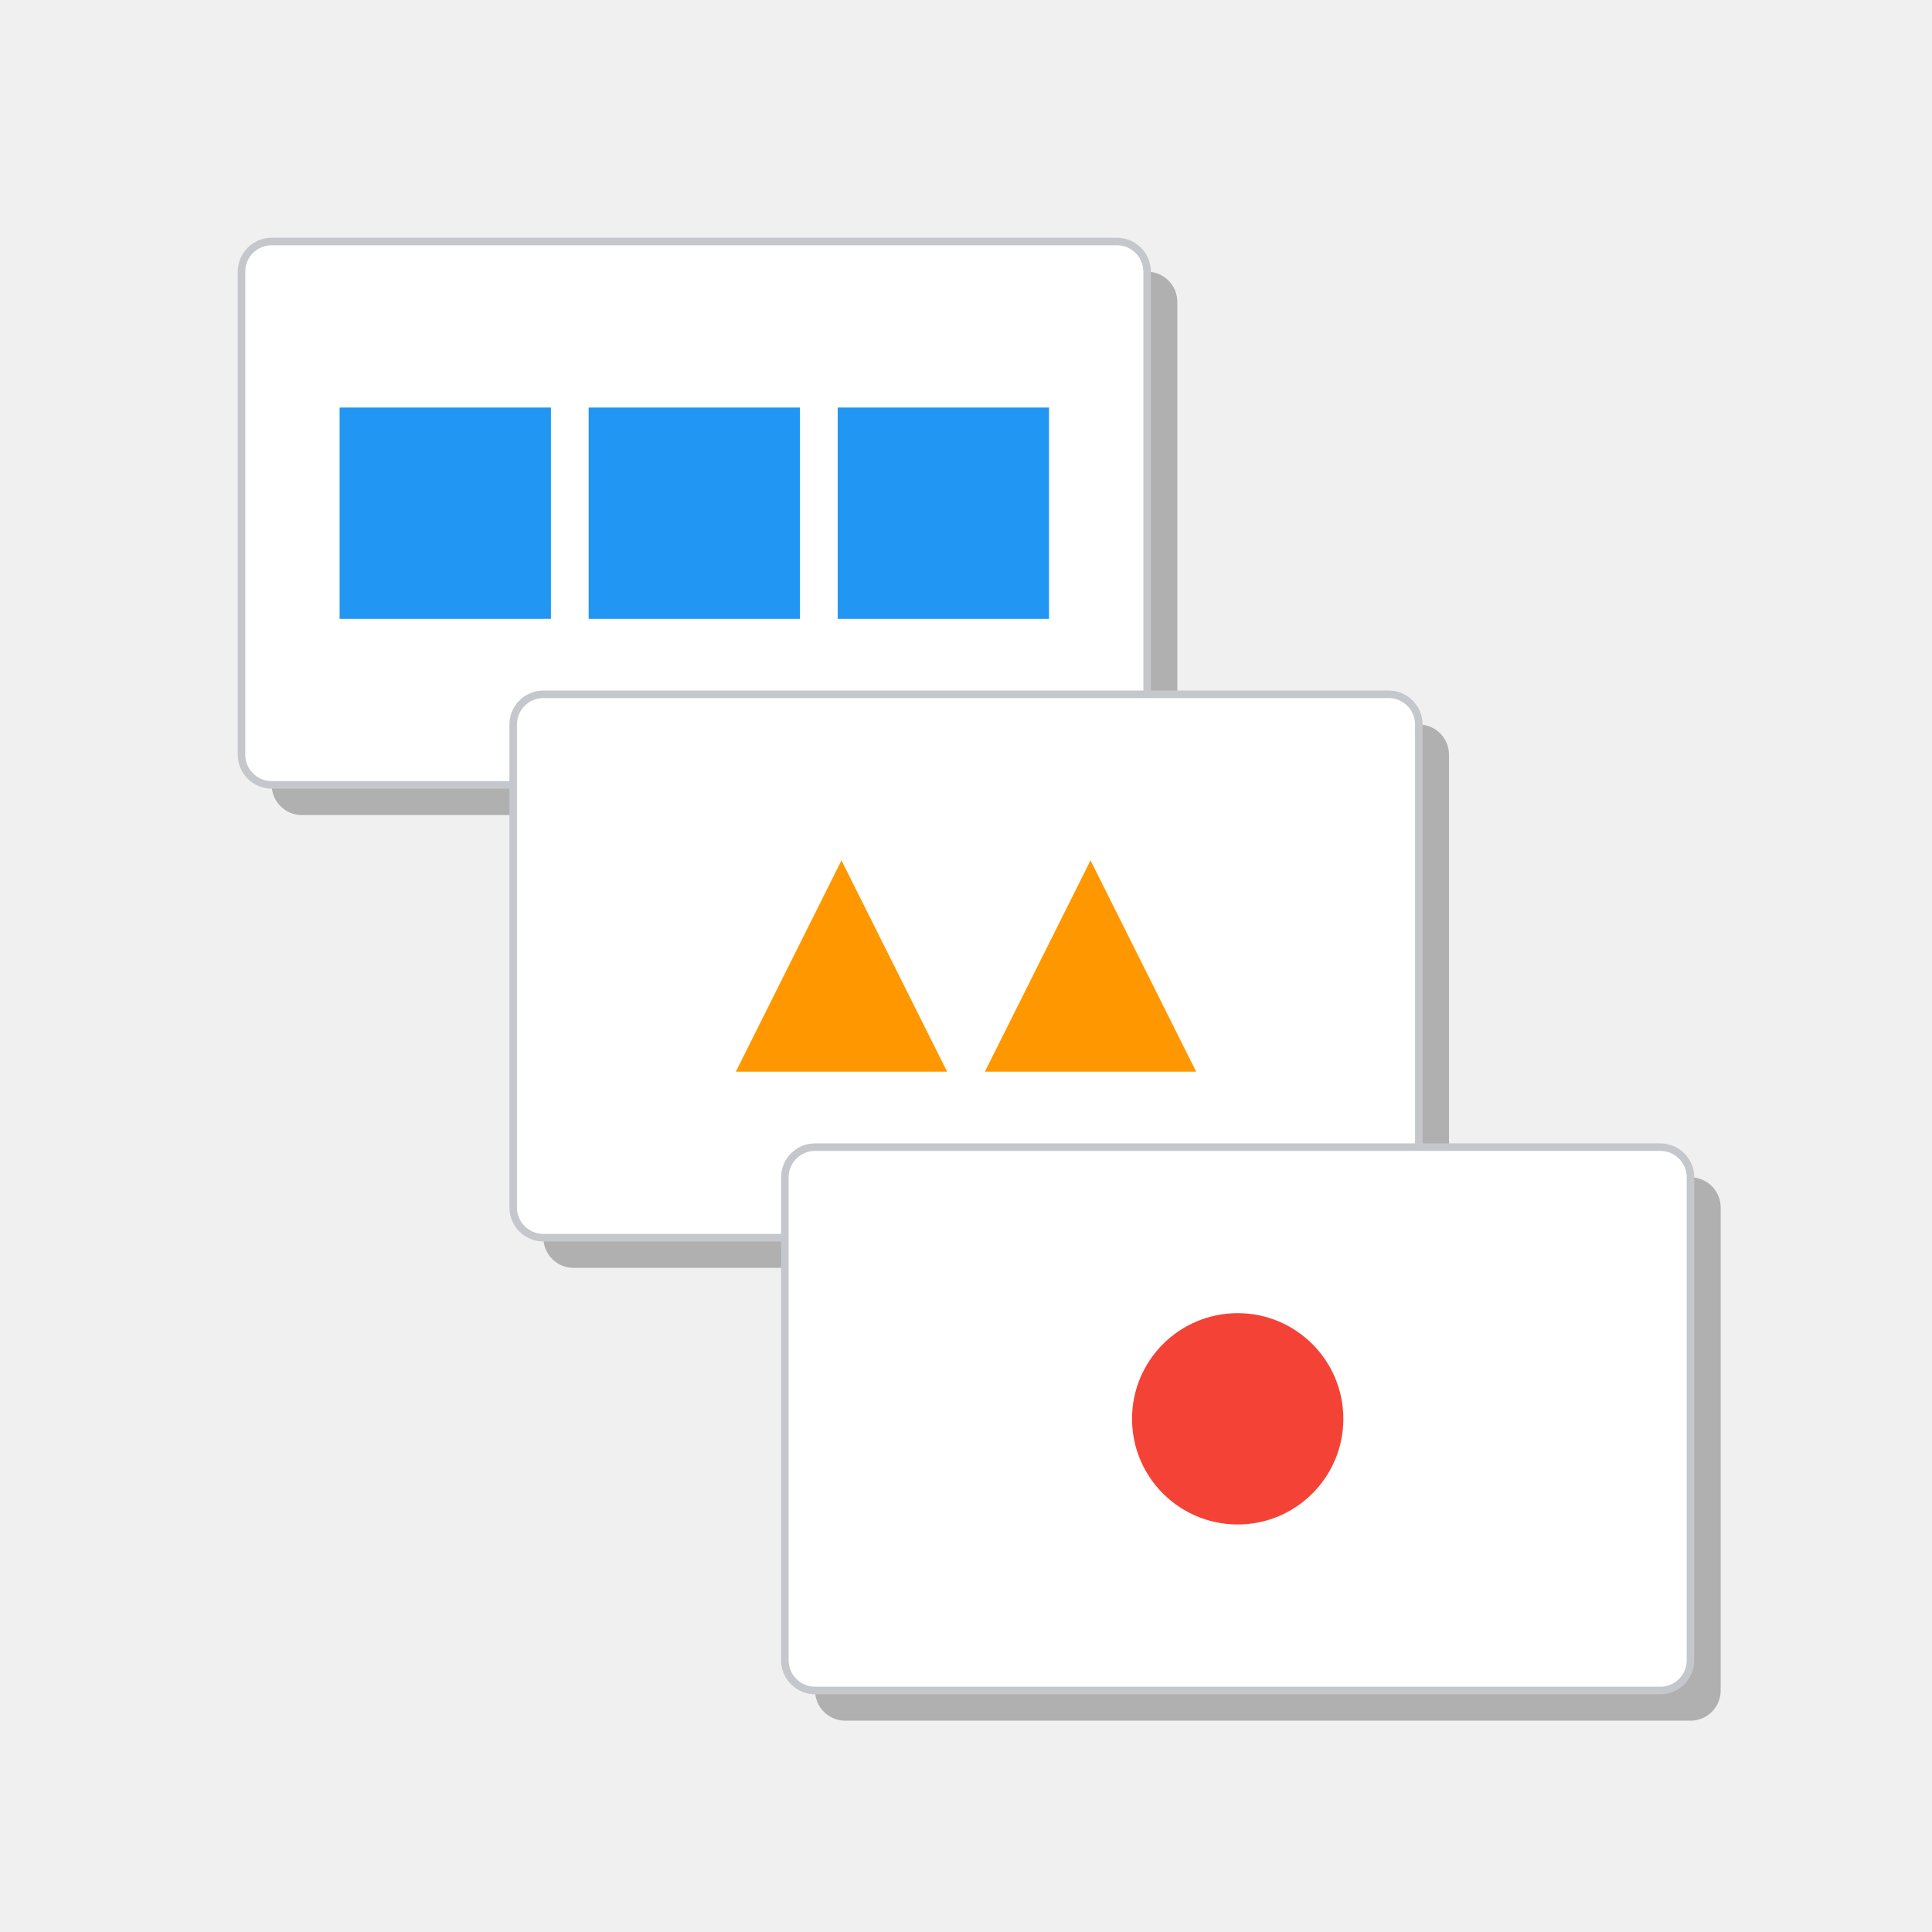
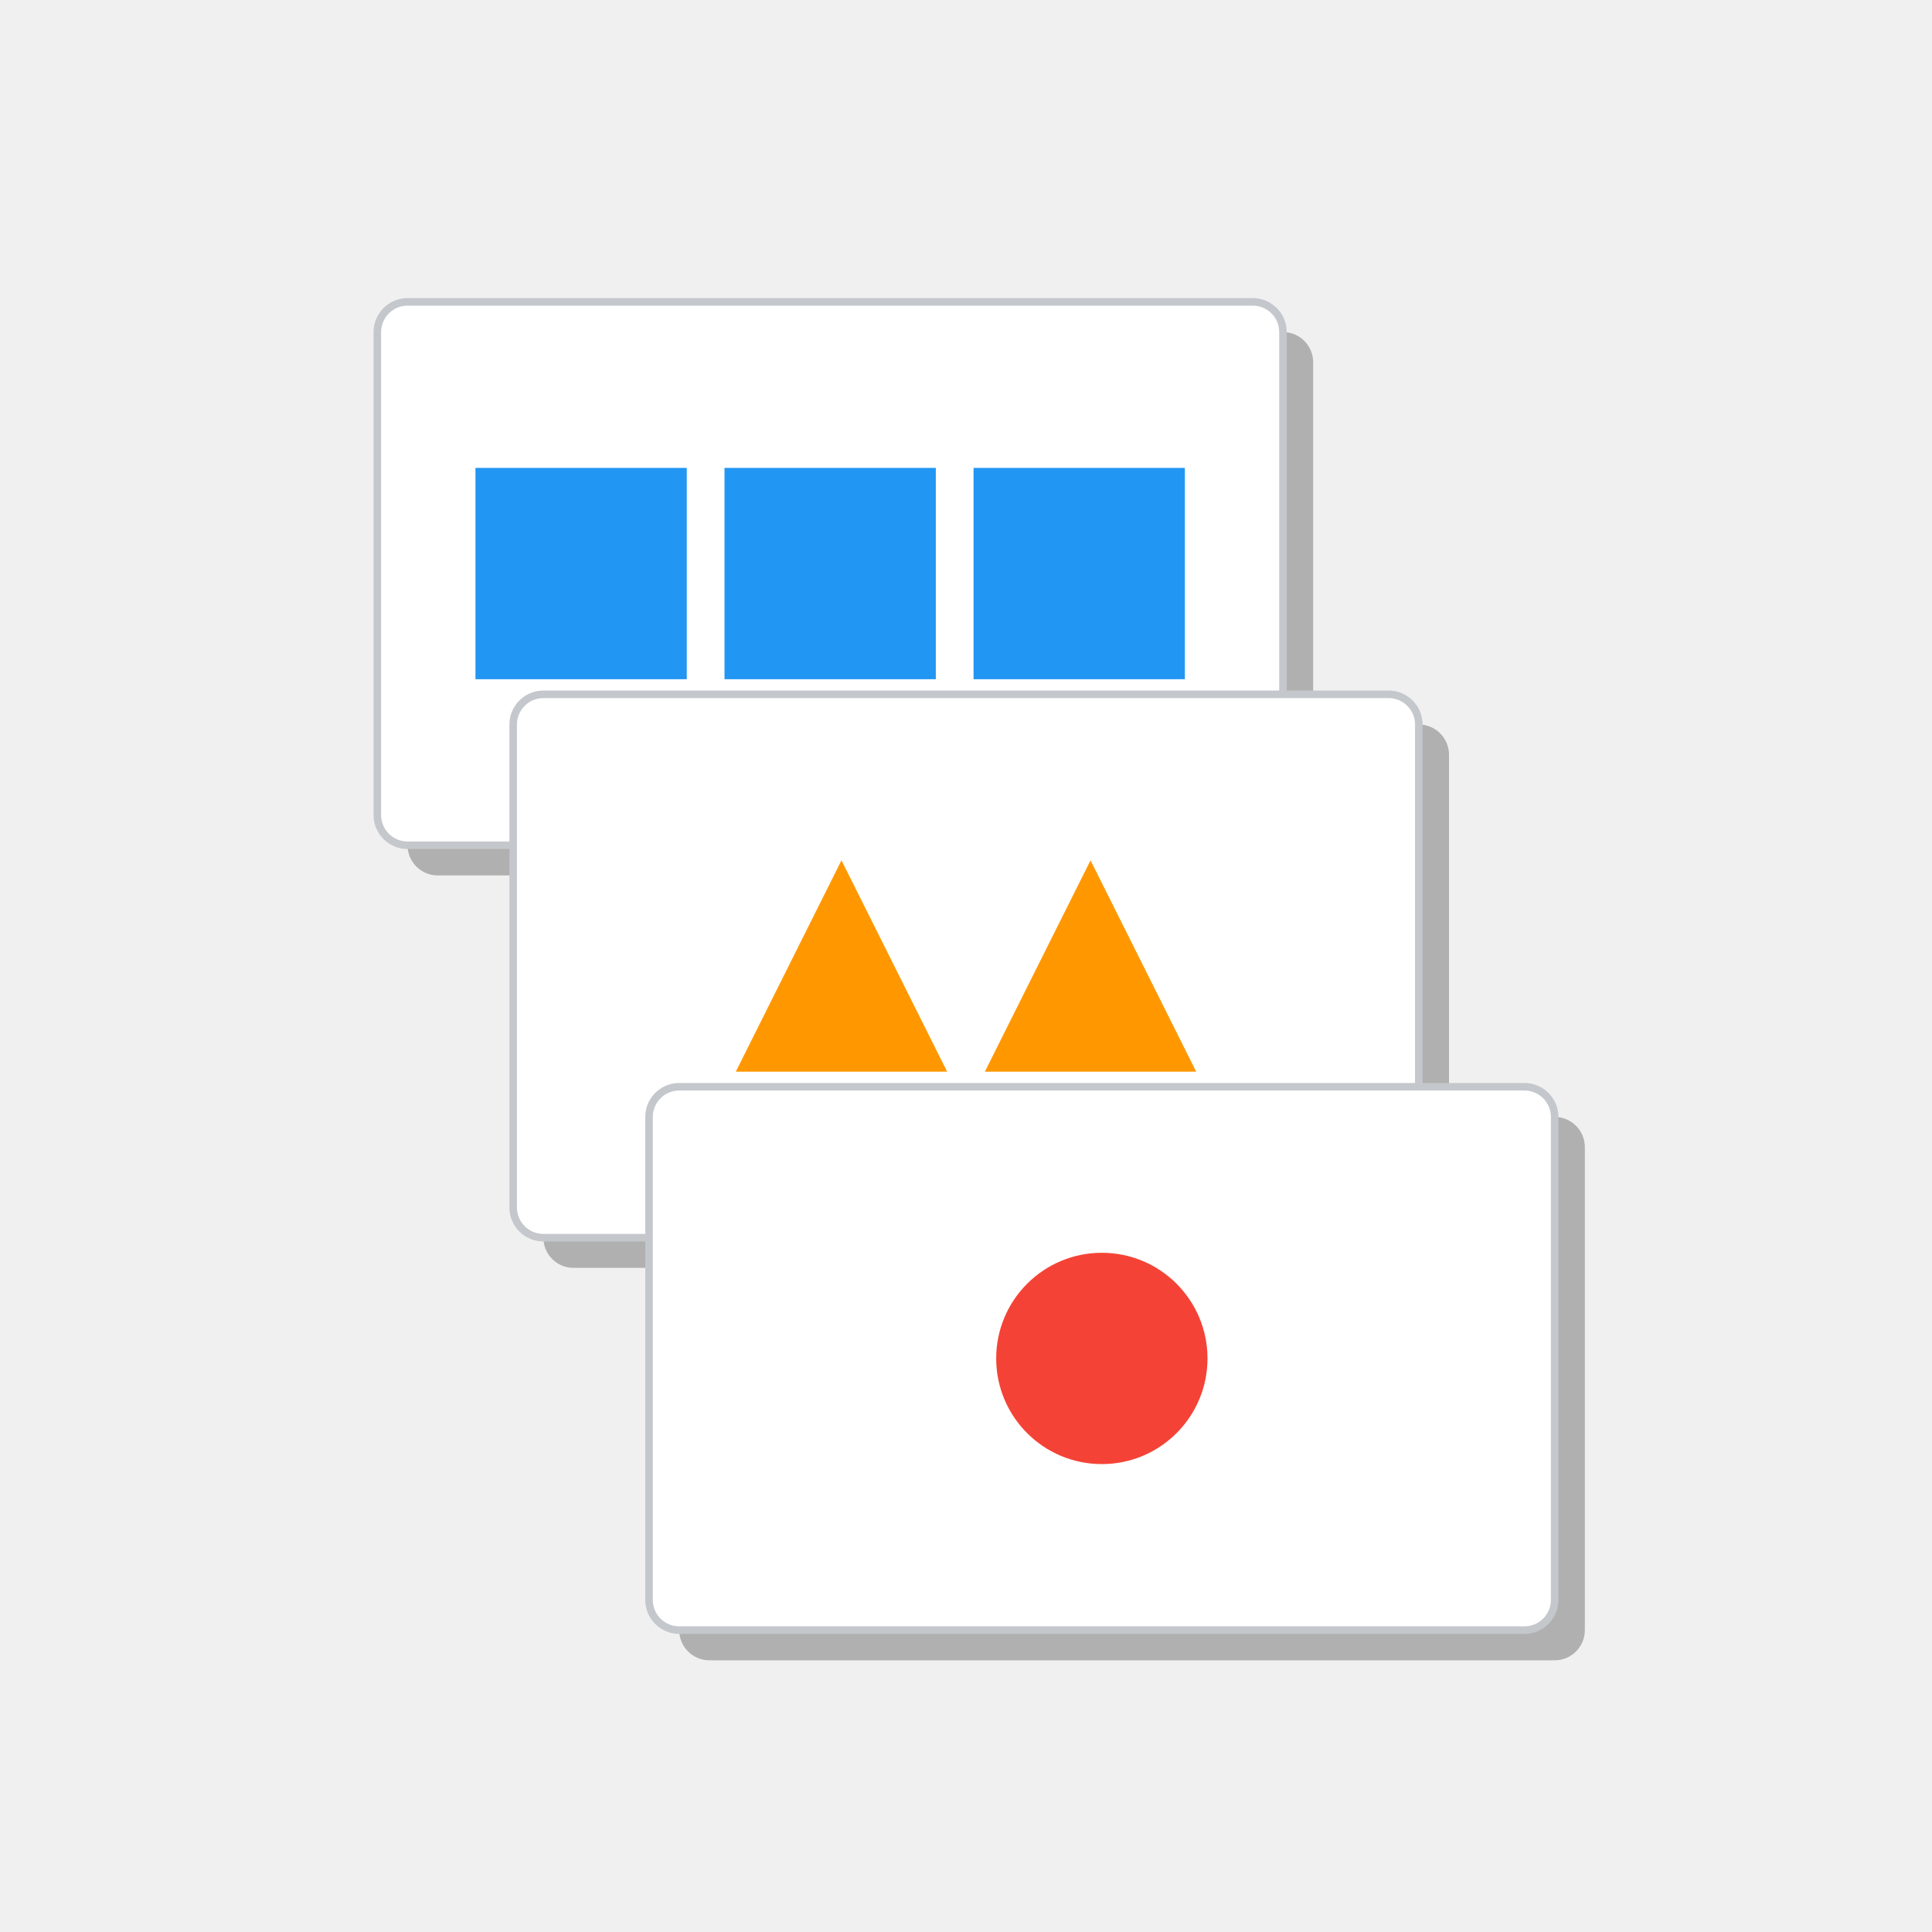
<svg xmlns="http://www.w3.org/2000/svg" width="512" height="512" viewBox="0 0 512 512">
  <g>
-     <rect x="72" y="72" width="240" height="144" rx="8" fill="#B0B0B0" />
-     <rect x="64" y="64" width="240" height="144" rx="8" fill="#FFFFFF" stroke="#C4C7CC" stroke-width="2" />
-     <rect x="90" y="108" width="56" height="56" fill="#2196F3" />
-     <rect x="156" y="108" width="56" height="56" fill="#2196F3" />
-     <rect x="222" y="108" width="56" height="56" fill="#2196F3" />
+     <rect x="108" y="88" width="240" height="144" rx="8" fill="#B0B0B0" />
+     <rect x="100" y="80" width="240" height="144" rx="8" fill="#FFFFFF" stroke="#C4C7CC" stroke-width="2" />
+     <rect x="126" y="124" width="56" height="56" fill="#2196F3" />
+     <rect x="192" y="124" width="56" height="56" fill="#2196F3" />
+     <rect x="258" y="124" width="56" height="56" fill="#2196F3" />
  </g>
  <g>
    <rect x="144" y="192" width="240" height="144" rx="8" fill="#B0B0B0" />
    <rect x="136" y="184" width="240" height="144" rx="8" fill="#FFFFFF" stroke="#C4C7CC" stroke-width="2" />
    <path d="M 195 284 L 223 228 L 251 284 Z" fill="#FF9800" />
    <path d="M 261 284 L 289 228 L 317 284 Z" fill="#FF9800" />
  </g>
  <g>
-     <rect x="216" y="312" width="240" height="144" rx="8" fill="#B0B0B0" />
-     <rect x="208" y="304" width="240" height="144" rx="8" fill="#FFFFFF" stroke="#C4C7CC" stroke-width="2" />
-     <circle cx="328" cy="376" r="28" fill="#F44336" />
+     <rect x="180" y="296" width="240" height="144" rx="8" fill="#B0B0B0" />
+     <rect x="172" y="288" width="240" height="144" rx="8" fill="#FFFFFF" stroke="#C4C7CC" stroke-width="2" />
+     <circle cx="292" cy="360" r="28" fill="#F44336" />
  </g>
</svg>
